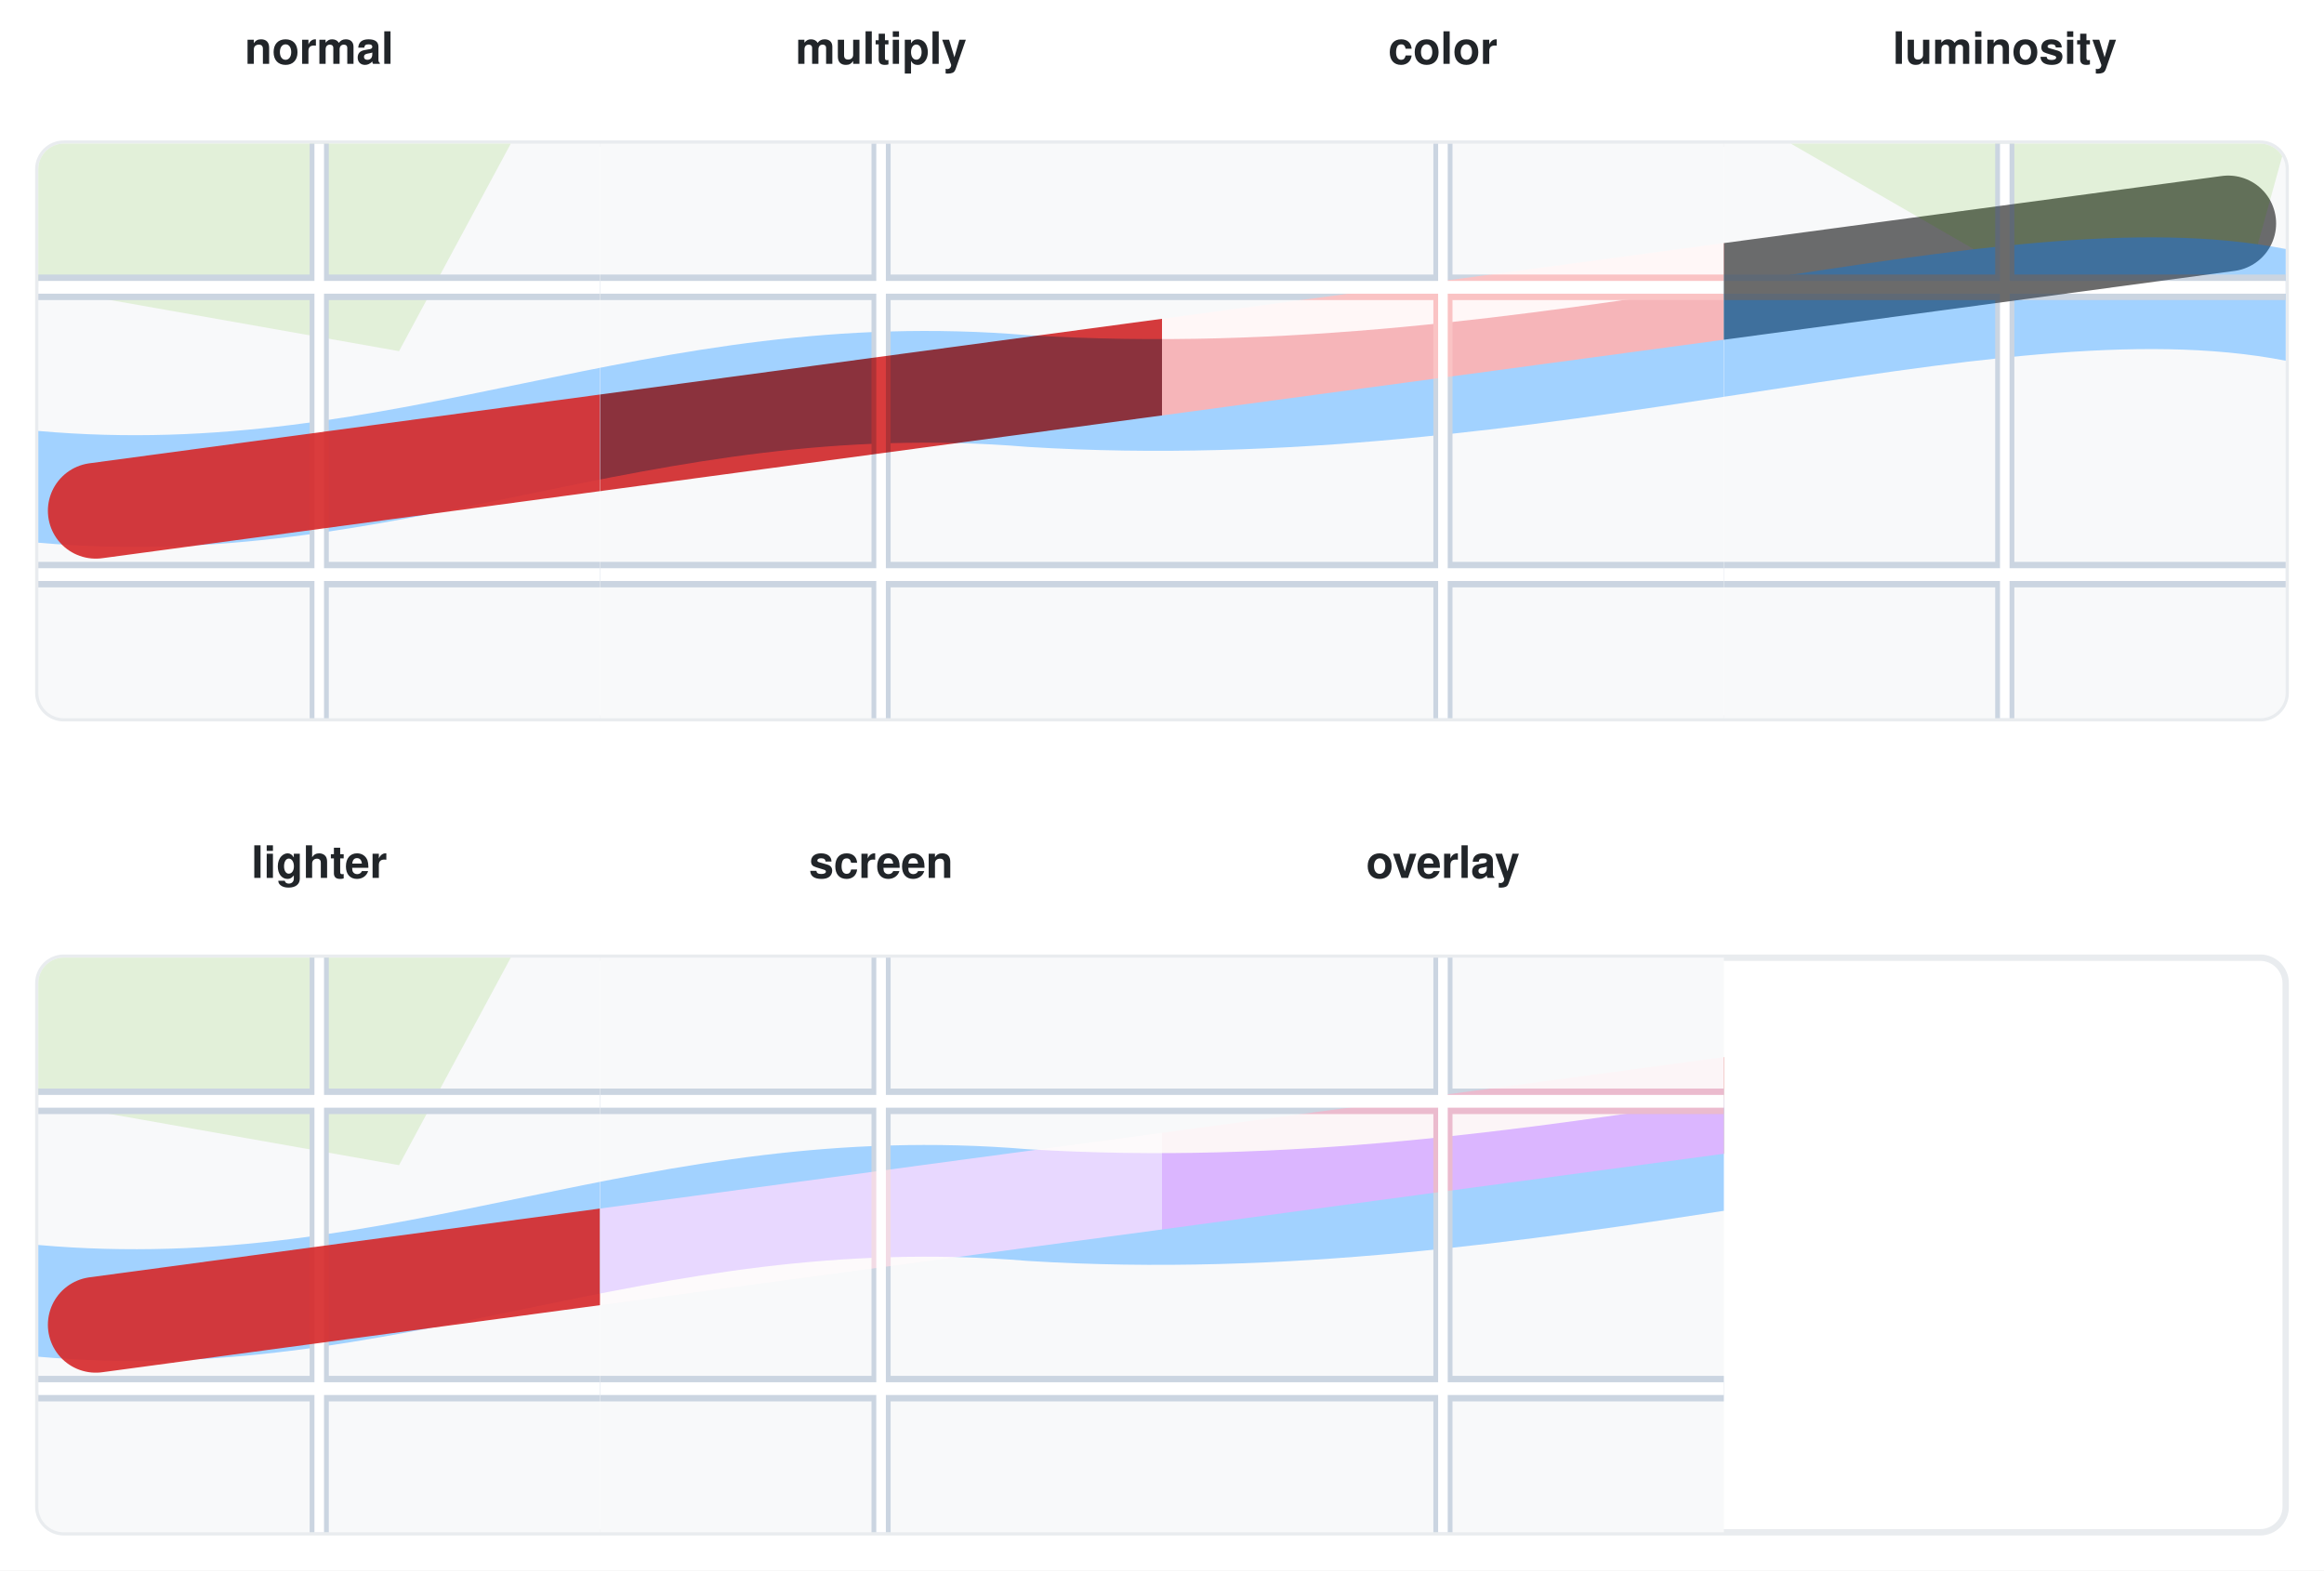
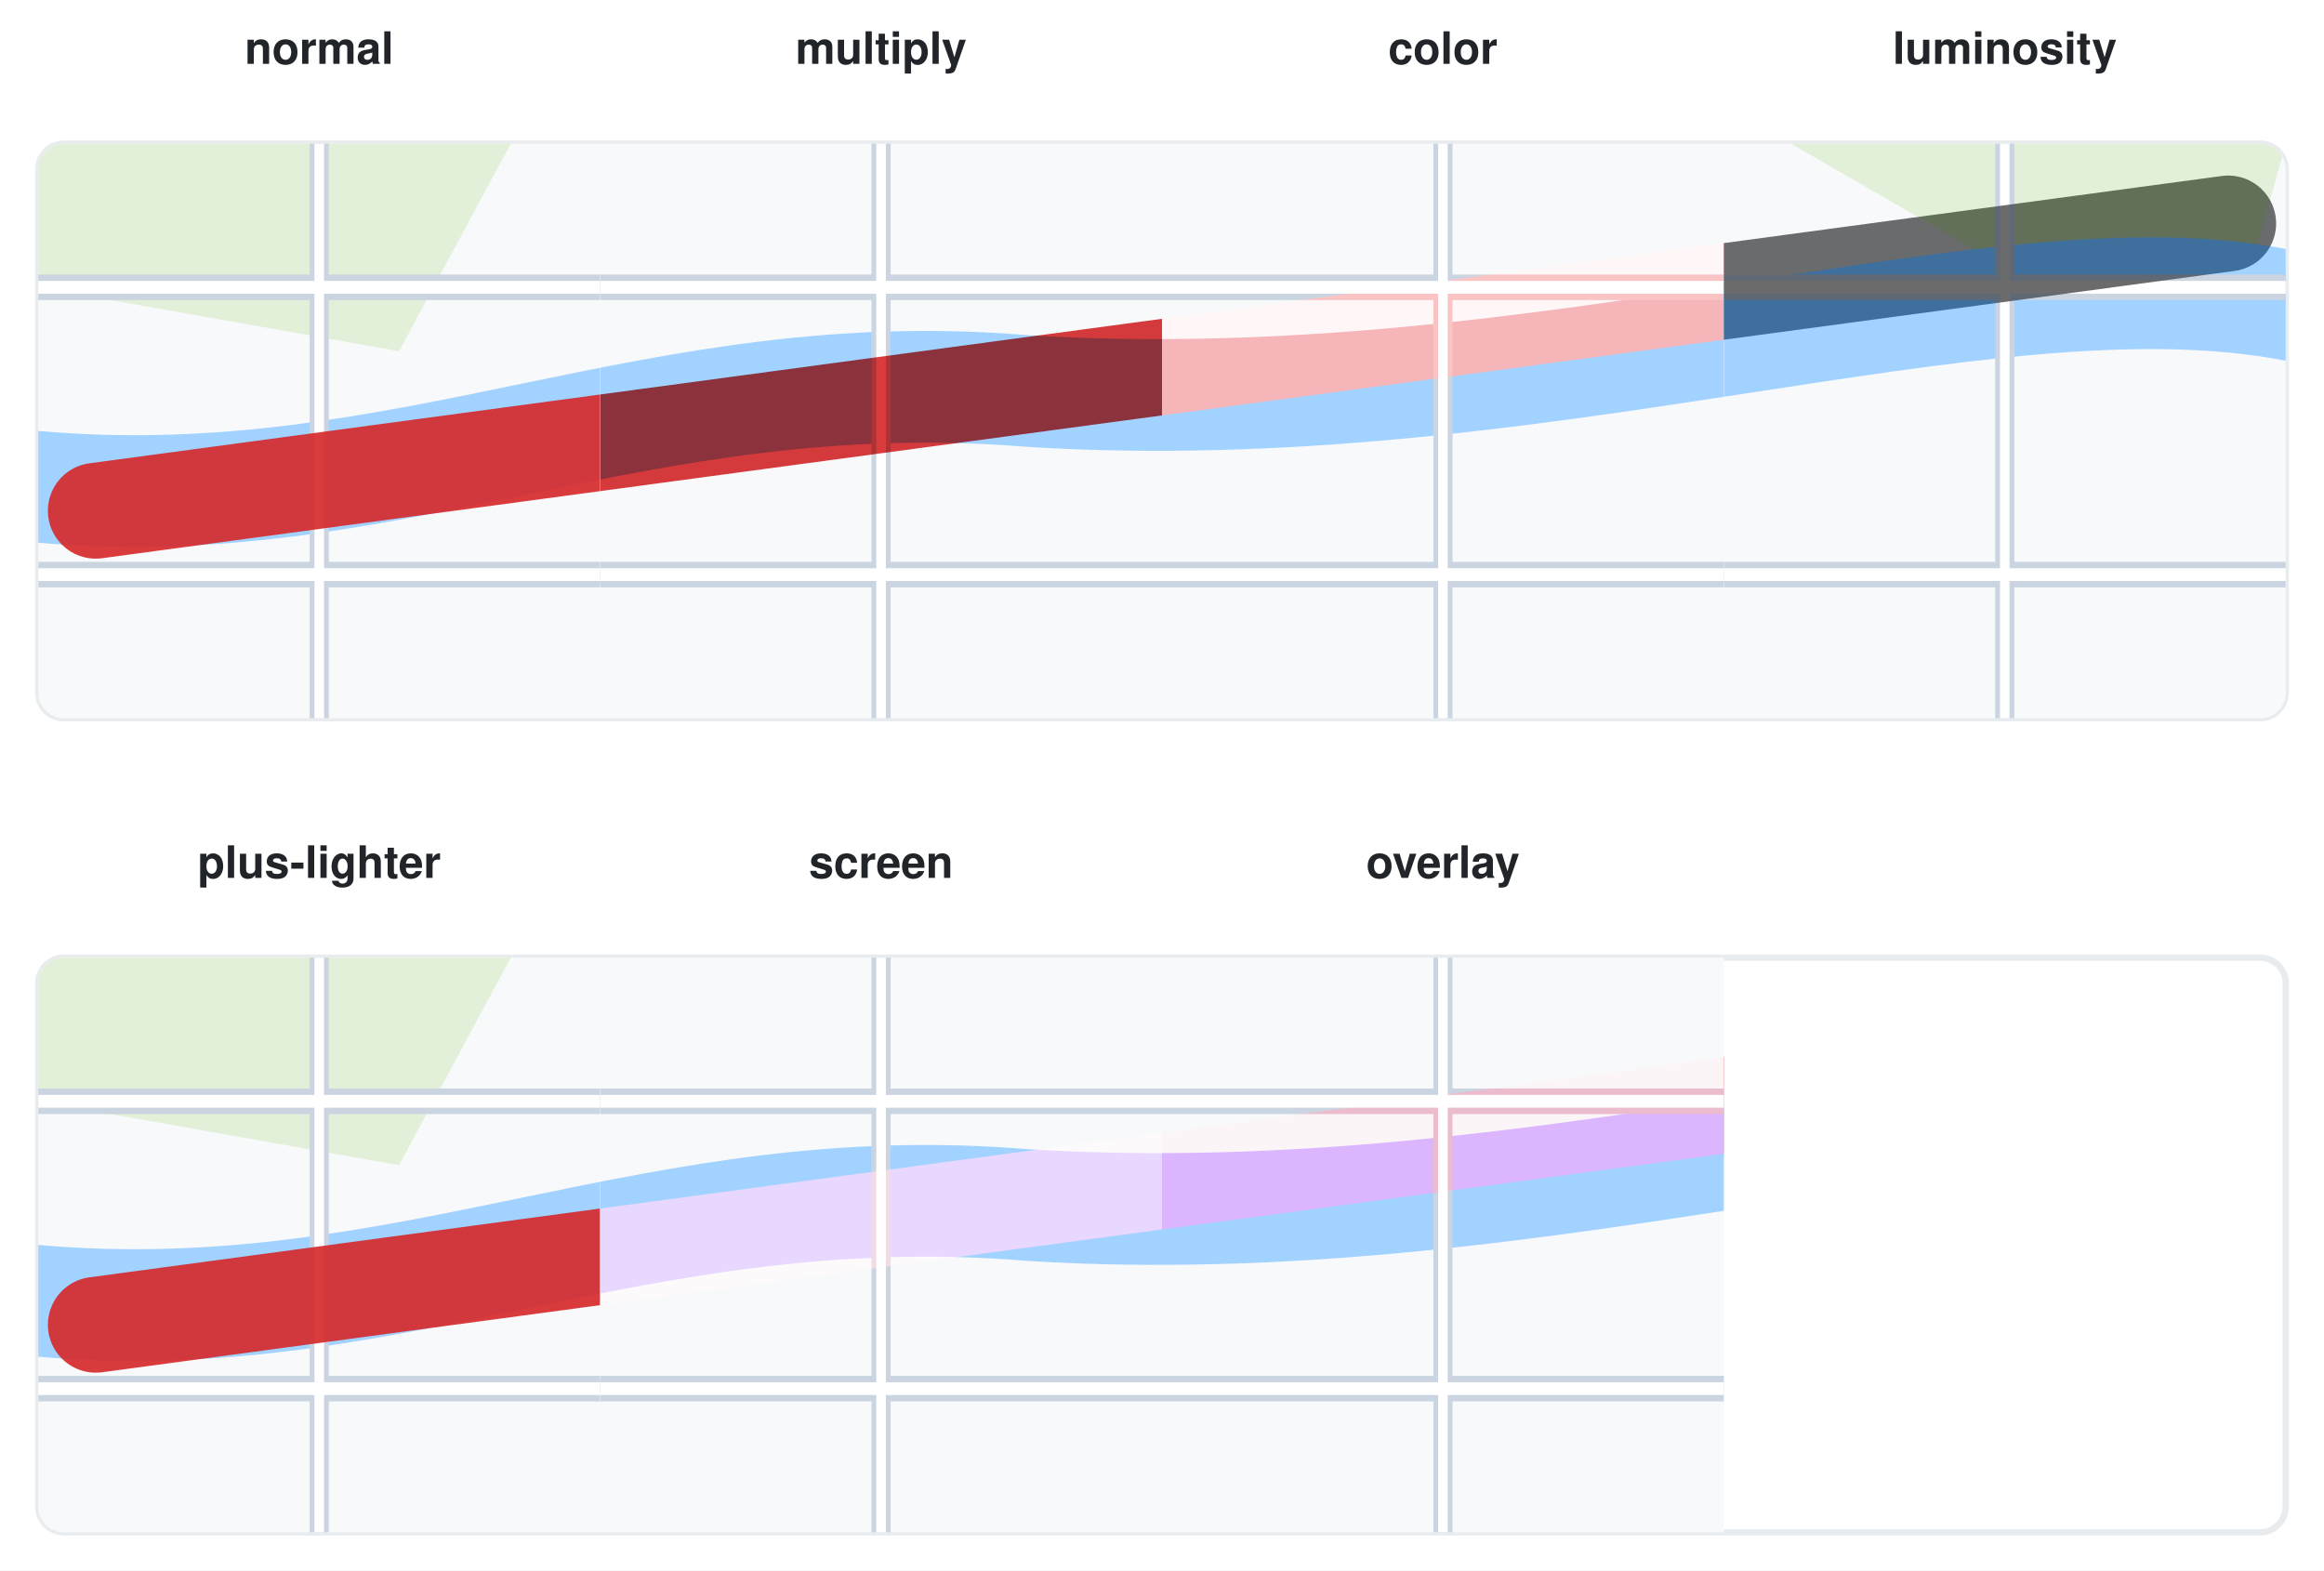
<svg xmlns="http://www.w3.org/2000/svg" viewBox="0 0 728 492" font-size="14" font-weight="600" font-family="-apple-system, BlinkMacSystemFont, Helvetica, Arial, sans-serif">
  <defs>
    <clipPath id="clip-1">
      <rect x="12" y="45" width="176" height="180" />
    </clipPath>
    <clipPath id="clip-2">
      <rect x="188" y="45" width="176" height="180" />
    </clipPath>
    <clipPath id="clip-3">
      <rect x="364" y="45" width="176" height="180" />
    </clipPath>
    <clipPath id="clip-4">
      <rect x="540" y="45" width="176" height="180" />
    </clipPath>
    <clipPath id="clip-5">
      <rect x="12" y="300" width="176" height="180" />
    </clipPath>
    <clipPath id="clip-6">
      <rect x="188" y="300" width="176" height="180" />
    </clipPath>
    <clipPath id="clip-7">
      <rect x="364" y="300" width="176" height="180" />
    </clipPath>
    <clipPath id="clip-strip">
      <rect x="12" y="45" width="704" height="180" rx="8" />
    </clipPath>
    <g id="basemap" clip-path="url(#clip-strip)">
      <rect x="12" y="45" width="704" height="180" fill="#f8f9fa" />
      <path d="M 12,45 L 160,45 L 125,110 L 12,90 Z" fill="#e2f0d9" />
      <path d="M 561,45 L 716,45 L 698,110 L 639,90 Z" fill="#e2f0d9" />
      <path d="M 12,135 C 125,145 202,95 322,105 C 484,115 624,60 716,78 L 716,113 C 624,95 484,150 322,140 C 202,130 125,180 12,170 Z" fill="#a2d2ff" />
      <line x1="12" y1="90" x2="716" y2="90" stroke="#cbd5e1" stroke-width="8" />
      <line x1="12" y1="180" x2="716" y2="180" stroke="#cbd5e1" stroke-width="8" />
      <line x1="100" y1="45" x2="100" y2="225" stroke="#cbd5e1" stroke-width="6" />
      <line x1="276" y1="45" x2="276" y2="225" stroke="#cbd5e1" stroke-width="6" />
      <line x1="452" y1="45" x2="452" y2="225" stroke="#cbd5e1" stroke-width="6" />
      <line x1="628" y1="45" x2="628" y2="225" stroke="#cbd5e1" stroke-width="6" />
      <line x1="12" y1="90" x2="716" y2="90" stroke="#ffffff" stroke-width="4" />
      <line x1="12" y1="180" x2="716" y2="180" stroke="#ffffff" stroke-width="4" />
      <line x1="100" y1="45" x2="100" y2="225" stroke="#ffffff" stroke-width="3" />
      <line x1="276" y1="45" x2="276" y2="225" stroke="#ffffff" stroke-width="3" />
      <line x1="452" y1="45" x2="452" y2="225" stroke="#ffffff" stroke-width="3" />
      <line x1="628" y1="45" x2="628" y2="225" stroke="#ffffff" stroke-width="3" />
    </g>
  </defs>
  <rect x="0" y="0" width="728" height="492" fill="#ffffff" />
  <rect x="12" y="45" width="704" height="180" fill="none" stroke="#e9ecef" stroke-width="2" rx="8" />
  <rect x="12" y="300" width="704" height="180" fill="none" stroke="#e9ecef" stroke-width="2" rx="8" />
  <g style="isolation: isolate;">
    <g clip-path="url(#clip-1)">
      <use href="#basemap" />
      <line x1="30" y1="160" x2="698" y2="70" stroke="#d62728" stroke-width="30" stroke-linecap="round" stroke-opacity="0.9" style="mix-blend-mode: normal;" />
    </g>
    <g clip-path="url(#clip-2)">
      <use href="#basemap" />
      <line x1="30" y1="160" x2="698" y2="70" stroke="#d62728" stroke-width="30" stroke-linecap="round" stroke-opacity="0.9" style="mix-blend-mode: multiply;" />
    </g>
    <g clip-path="url(#clip-3)">
      <use href="#basemap" />
      <line x1="30" y1="160" x2="698" y2="70" stroke="#d62728" stroke-width="30" stroke-linecap="round" stroke-opacity="0.9" style="mix-blend-mode: color;" />
    </g>
    <g clip-path="url(#clip-4)">
      <use href="#basemap" />
      <line x1="30" y1="160" x2="698" y2="70" stroke="#d62728" stroke-width="30" stroke-linecap="round" stroke-opacity="0.9" style="mix-blend-mode: luminosity;" />
    </g>
    <g clip-path="url(#clip-5)">
      <use href="#basemap" y="255" />
      <line x1="30" y1="415" x2="698" y2="325" stroke="#d62728" stroke-width="30" stroke-linecap="round" stroke-opacity="0.9" style="mix-blend-mode: plus-lighter;" />
    </g>
    <g clip-path="url(#clip-6)">
      <use href="#basemap" y="255" />
      <line x1="30" y1="415" x2="698" y2="325" stroke="#d62728" stroke-width="30" stroke-linecap="round" stroke-opacity="0.9" style="mix-blend-mode: screen;" />
    </g>
    <g clip-path="url(#clip-7)">
      <use href="#basemap" y="255" />
      <line x1="30" y1="415" x2="698" y2="325" stroke="#d62728" stroke-width="30" stroke-linecap="round" stroke-opacity="0.9" style="mix-blend-mode: overlay;" />
    </g>
  </g>
  <text x="100" y="20" text-anchor="middle" fill="#212529" font-size="14">normal</text>
  <text x="276" y="20" text-anchor="middle" fill="#212529" font-size="14">multiply</text>
  <text x="452" y="20" text-anchor="middle" fill="#212529" font-size="14">color</text>
  <text x="628" y="20" text-anchor="middle" fill="#212529" font-size="14">luminosity</text>
-   <text x="100" y="275" text-anchor="middle" fill="#212529" font-size="14">lighter</text>
+   <text x="100" y="275" text-anchor="middle" fill="#212529" font-size="14">plus-lighter</text>
  <text x="276" y="275" text-anchor="middle" fill="#212529" font-size="14">screen</text>
  <text x="452" y="275" text-anchor="middle" fill="#212529" font-size="14">overlay</text>
</svg>
